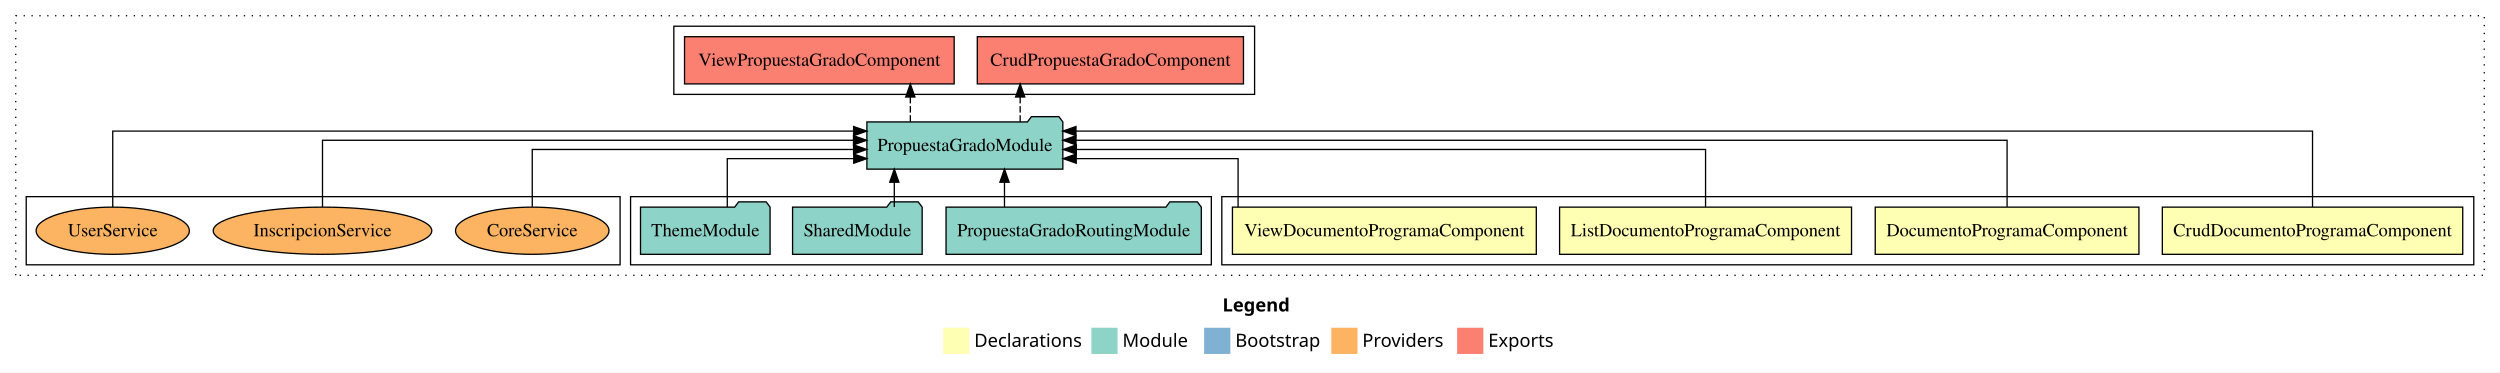
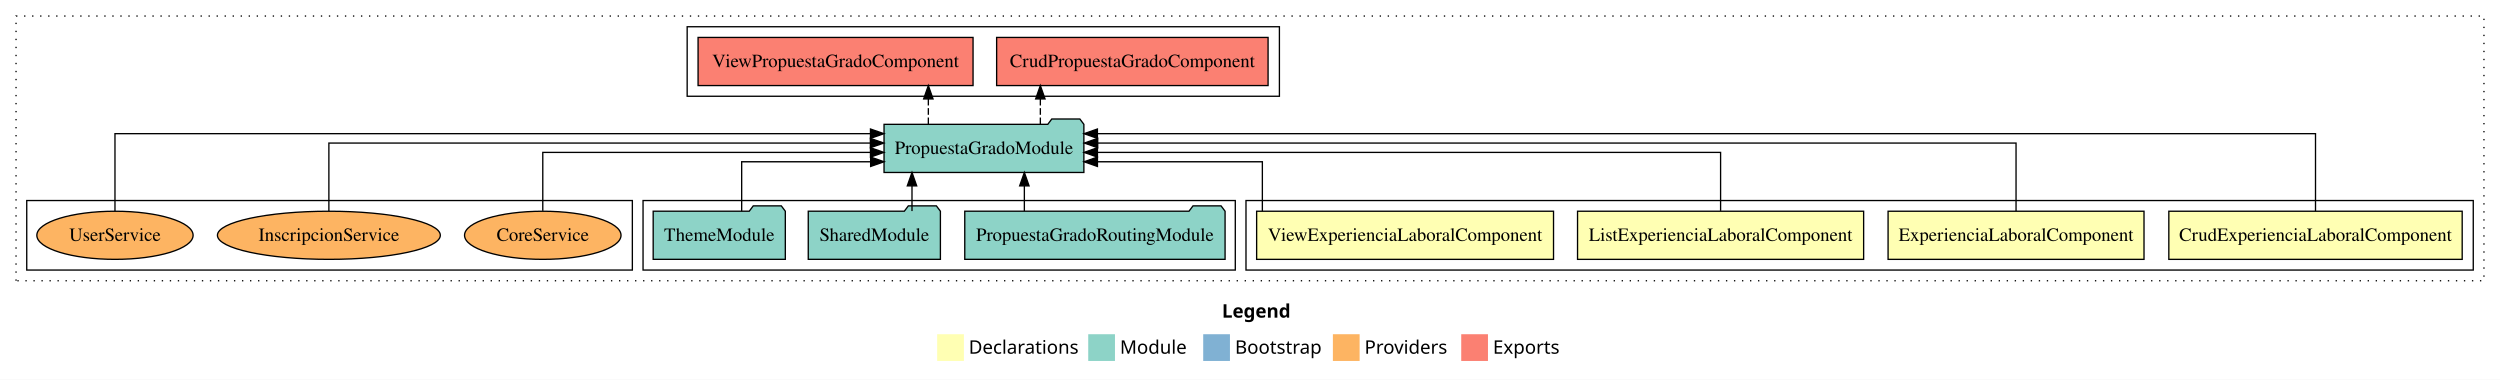
- <svg xmlns="http://www.w3.org/2000/svg" width="1907pt" height="284pt" viewBox="0.00 0.00 1907.00 284.00">
+ <svg xmlns="http://www.w3.org/2000/svg" width="1870pt" height="284pt" viewBox="0.00 0.00 1870.00 284.00">
  <g id="graph0" class="graph" transform="scale(1 1) rotate(0) translate(4 280)">
-     <polygon fill="#ffffff" stroke="transparent" points="-4,4 -4,-280 1903,-280 1903,4 -4,4" />
-     <text text-anchor="start" x="928.509" y="-42.4" font-family="sans-serif" font-weight="bold" font-size="14.00" fill="#000000">Legend</text>
-     <polygon fill="#ffffb3" stroke="transparent" points="715.5,-10 715.5,-30 735.5,-30 735.5,-10 715.5,-10" />
-     <text text-anchor="start" x="739.129" y="-15.4" font-family="sans-serif" font-size="14.00" fill="#000000">  Declarations</text>
-     <polygon fill="#8dd3c7" stroke="transparent" points="828.5,-10 828.5,-30 848.5,-30 848.5,-10 828.5,-10" />
-     <text text-anchor="start" x="852.225" y="-15.4" font-family="sans-serif" font-size="14.00" fill="#000000">  Module</text>
-     <polygon fill="#80b1d3" stroke="transparent" points="914.5,-10 914.5,-30 934.5,-30 934.5,-10 914.5,-10" />
-     <text text-anchor="start" x="938.281" y="-15.4" font-family="sans-serif" font-size="14.00" fill="#000000">  Bootstrap</text>
-     <polygon fill="#fdb462" stroke="transparent" points="1011.5,-10 1011.5,-30 1031.5,-30 1031.5,-10 1011.5,-10" />
-     <text text-anchor="start" x="1035.173" y="-15.4" font-family="sans-serif" font-size="14.00" fill="#000000">  Providers</text>
-     <polygon fill="#fb8072" stroke="transparent" points="1107.5,-10 1107.5,-30 1127.5,-30 1127.5,-10 1107.5,-10" />
-     <text text-anchor="start" x="1131.226" y="-15.4" font-family="sans-serif" font-size="14.00" fill="#000000">  Exports</text>
+     <polygon fill="#ffffff" stroke="transparent" points="-4,4 -4,-280 1866,-280 1866,4 -4,4" />
+     <text text-anchor="start" x="910.009" y="-42.4" font-family="sans-serif" font-weight="bold" font-size="14.00" fill="#000000">Legend</text>
+     <polygon fill="#ffffb3" stroke="transparent" points="697,-10 697,-30 717,-30 717,-10 697,-10" />
+     <text text-anchor="start" x="720.629" y="-15.4" font-family="sans-serif" font-size="14.00" fill="#000000">  Declarations</text>
+     <polygon fill="#8dd3c7" stroke="transparent" points="810,-10 810,-30 830,-30 830,-10 810,-10" />
+     <text text-anchor="start" x="833.725" y="-15.4" font-family="sans-serif" font-size="14.00" fill="#000000">  Module</text>
+     <polygon fill="#80b1d3" stroke="transparent" points="896,-10 896,-30 916,-30 916,-10 896,-10" />
+     <text text-anchor="start" x="919.781" y="-15.4" font-family="sans-serif" font-size="14.00" fill="#000000">  Bootstrap</text>
+     <polygon fill="#fdb462" stroke="transparent" points="993,-10 993,-30 1013,-30 1013,-10 993,-10" />
+     <text text-anchor="start" x="1016.673" y="-15.4" font-family="sans-serif" font-size="14.00" fill="#000000">  Providers</text>
+     <polygon fill="#fb8072" stroke="transparent" points="1089,-10 1089,-30 1109,-30 1109,-10 1089,-10" />
+     <text text-anchor="start" x="1112.726" y="-15.4" font-family="sans-serif" font-size="14.00" fill="#000000">  Exports</text>
    <g id="clust1" class="cluster">
-       <polygon fill="none" stroke="#000000" stroke-dasharray="1,5" points="8,-70 8,-268 1891,-268 1891,-70 8,-70" />
+       <polygon fill="none" stroke="#000000" stroke-dasharray="1,5" points="8,-70 8,-268 1854,-268 1854,-70 8,-70" />
    </g>
    <g id="clust2" class="cluster">
-       <polygon fill="none" stroke="#000000" points="928,-78 928,-130 1883,-130 1883,-78 928,-78" />
+       <polygon fill="none" stroke="#000000" points="928,-78 928,-130 1846,-130 1846,-78 928,-78" />
    </g>
    <g id="clust7" class="cluster">
      <polygon fill="none" stroke="#000000" points="477,-78 477,-130 920,-130 920,-78 477,-78" />
    </g>
    <g id="clust8" class="cluster">
      <polygon fill="none" stroke="#000000" points="510,-208 510,-260 953,-260 953,-208 510,-208" />
    </g>
    <g id="clust10" class="cluster">
      <polygon fill="none" stroke="#000000" points="16,-78 16,-130 469,-130 469,-78 16,-78" />
    </g>
    <g id="node1" class="node">
-       <polygon fill="#ffffb3" stroke="#000000" points="1874.57,-122 1645.43,-122 1645.43,-86 1874.57,-86 1874.57,-122" />
-       <text text-anchor="middle" x="1760" y="-99.8" font-family="Times,serif" font-size="14.00" fill="#000000">CrudDocumentoProgramaComponent</text>
+       <polygon fill="#ffffb3" stroke="#000000" points="1837.716,-122 1618.284,-122 1618.284,-86 1837.716,-86 1837.716,-122" />
+       <text text-anchor="middle" x="1728" y="-99.8" font-family="Times,serif" font-size="14.00" fill="#000000">CrudExperienciaLaboralComponent</text>
    </g>
    <g id="node5" class="node">
      <polygon fill="#8dd3c7" stroke="#000000" points="806.739,-187 803.739,-191 782.739,-191 779.739,-187 657.261,-187 657.261,-151 806.739,-151 806.739,-187" />
      <text text-anchor="middle" x="732" y="-164.8" font-family="Times,serif" font-size="14.00" fill="#000000">PropuestaGradoModule</text>
    </g>
    <g id="edge1" class="edge">
-       <path fill="none" stroke="#000000" d="M1760,-122.011C1760,-144.485 1760,-180 1760,-180 1760,-180 816.759,-180 816.759,-180" />
-       <polygon fill="#000000" stroke="#000000" points="816.759,-176.5 806.759,-180 816.759,-183.5 816.759,-176.5" />
+       <path fill="none" stroke="#000000" d="M1728,-122.011C1728,-144.485 1728,-180 1728,-180 1728,-180 816.862,-180 816.862,-180" />
+       <polygon fill="#000000" stroke="#000000" points="816.862,-176.5 806.862,-180 816.862,-183.5 816.862,-176.5" />
    </g>
    <g id="node2" class="node">
-       <polygon fill="#ffffb3" stroke="#000000" points="1627.573,-122 1426.427,-122 1426.427,-86 1627.573,-86 1627.573,-122" />
-       <text text-anchor="middle" x="1527" y="-99.8" font-family="Times,serif" font-size="14.00" fill="#000000">DocumentoProgramaComponent</text>
+       <polygon fill="#ffffb3" stroke="#000000" points="1599.718,-122 1408.282,-122 1408.282,-86 1599.718,-86 1599.718,-122" />
+       <text text-anchor="middle" x="1504" y="-99.8" font-family="Times,serif" font-size="14.00" fill="#000000">ExperienciaLaboralComponent</text>
    </g>
    <g id="edge2" class="edge">
-       <path fill="none" stroke="#000000" d="M1527,-122.129C1527,-142.572 1527,-173 1527,-173 1527,-173 816.792,-173 816.792,-173" />
-       <polygon fill="#000000" stroke="#000000" points="816.792,-169.5 806.792,-173 816.792,-176.5 816.792,-169.5" />
+       <path fill="none" stroke="#000000" d="M1504,-122.129C1504,-142.572 1504,-173 1504,-173 1504,-173 817.076,-173 817.076,-173" />
+       <polygon fill="#000000" stroke="#000000" points="817.076,-169.5 807.076,-173 817.076,-176.5 817.076,-169.5" />
    </g>
    <g id="node3" class="node">
-       <polygon fill="#ffffb3" stroke="#000000" points="1408.351,-122 1185.649,-122 1185.649,-86 1408.351,-86 1408.351,-122" />
-       <text text-anchor="middle" x="1297" y="-99.8" font-family="Times,serif" font-size="14.00" fill="#000000">ListDocumentoProgramaComponent</text>
+       <polygon fill="#ffffb3" stroke="#000000" points="1389.997,-122 1176.003,-122 1176.003,-86 1389.997,-86 1389.997,-122" />
+       <text text-anchor="middle" x="1283" y="-99.8" font-family="Times,serif" font-size="14.00" fill="#000000">ListExperienciaLaboralComponent</text>
    </g>
    <g id="edge3" class="edge">
-       <path fill="none" stroke="#000000" d="M1297,-122.267C1297,-140.555 1297,-166 1297,-166 1297,-166 817.028,-166 817.028,-166" />
-       <polygon fill="#000000" stroke="#000000" points="817.028,-162.5 807.028,-166 817.028,-169.5 817.028,-162.5" />
+       <path fill="none" stroke="#000000" d="M1283,-122.267C1283,-140.555 1283,-166 1283,-166 1283,-166 816.884,-166 816.884,-166" />
+       <polygon fill="#000000" stroke="#000000" points="816.884,-162.5 806.884,-166 816.884,-169.5 816.884,-162.5" />
    </g>
    <g id="node4" class="node">
-       <polygon fill="#ffffb3" stroke="#000000" points="1167.892,-122 936.108,-122 936.108,-86 1167.892,-86 1167.892,-122" />
-       <text text-anchor="middle" x="1052" y="-99.8" font-family="Times,serif" font-size="14.00" fill="#000000">ViewDocumentoProgramaComponent</text>
+       <polygon fill="#ffffb3" stroke="#000000" points="1158.037,-122 935.963,-122 935.963,-86 1158.037,-86 1158.037,-122" />
+       <text text-anchor="middle" x="1047" y="-99.8" font-family="Times,serif" font-size="14.00" fill="#000000">ViewExperienciaLaboralComponent</text>
    </g>
    <g id="edge4" class="edge">
-       <path fill="none" stroke="#000000" d="M940.407,-122.009C940.407,-138.049 940.407,-159 940.407,-159 940.407,-159 816.945,-159 816.945,-159" />
-       <polygon fill="#000000" stroke="#000000" points="816.945,-155.5 806.945,-159 816.945,-162.5 816.945,-155.5" />
+       <path fill="none" stroke="#000000" d="M940.246,-122.009C940.246,-138.049 940.246,-159 940.246,-159 940.246,-159 816.887,-159 816.887,-159" />
+       <polygon fill="#000000" stroke="#000000" points="816.887,-155.5 806.887,-159 816.887,-162.5 816.887,-155.5" />
    </g>
    <g id="node9" class="node">
      <polygon fill="#fb8072" stroke="#000000" points="944.519,-252 741.481,-252 741.481,-216 944.519,-216 944.519,-252" />
      <text text-anchor="middle" x="843" y="-229.8" font-family="Times,serif" font-size="14.00" fill="#000000">CrudPropuestaGradoComponent </text>
    </g>
    <g id="edge8" class="edge">
      <path fill="none" stroke="#000000" stroke-dasharray="5,2" d="M774.18,-187.106C774.18,-187.106 774.18,-205.991 774.18,-205.991" />
      <polygon fill="#000000" stroke="#000000" points="770.68,-205.991 774.18,-215.991 777.68,-205.991 770.68,-205.991" />
    </g>
    <g id="node10" class="node">
      <polygon fill="#fb8072" stroke="#000000" points="723.841,-252 518.159,-252 518.159,-216 723.841,-216 723.841,-252" />
      <text text-anchor="middle" x="621" y="-229.8" font-family="Times,serif" font-size="14.00" fill="#000000">ViewPropuestaGradoComponent </text>
    </g>
    <g id="edge9" class="edge">
      <path fill="none" stroke="#000000" stroke-dasharray="5,2" d="M690.4,-187.106C690.4,-187.106 690.4,-205.991 690.4,-205.991" />
      <polygon fill="#000000" stroke="#000000" points="686.9,-205.991 690.4,-215.991 693.9,-205.991 686.9,-205.991" />
    </g>
    <g id="node6" class="node">
      <polygon fill="#8dd3c7" stroke="#000000" points="912.357,-122 909.357,-126 888.357,-126 885.357,-122 717.643,-122 717.643,-86 912.357,-86 912.357,-122" />
      <text text-anchor="middle" x="815" y="-99.8" font-family="Times,serif" font-size="14.00" fill="#000000">PropuestaGradoRoutingModule</text>
    </g>
    <g id="edge5" class="edge">
      <path fill="none" stroke="#000000" d="M762.221,-122.106C762.221,-122.106 762.221,-140.991 762.221,-140.991" />
      <polygon fill="#000000" stroke="#000000" points="758.721,-140.991 762.221,-150.991 765.721,-140.991 758.721,-140.991" />
    </g>
    <g id="node7" class="node">
      <polygon fill="#8dd3c7" stroke="#000000" points="699.423,-122 696.423,-126 675.423,-126 672.423,-122 600.577,-122 600.577,-86 699.423,-86 699.423,-122" />
      <text text-anchor="middle" x="650" y="-99.8" font-family="Times,serif" font-size="14.00" fill="#000000">SharedModule</text>
    </g>
    <g id="edge6" class="edge">
      <path fill="none" stroke="#000000" d="M678.171,-122.106C678.171,-122.106 678.171,-140.991 678.171,-140.991" />
      <polygon fill="#000000" stroke="#000000" points="674.671,-140.991 678.171,-150.991 681.671,-140.991 674.671,-140.991" />
    </g>
    <g id="node8" class="node">
      <polygon fill="#8dd3c7" stroke="#000000" points="583.423,-122 580.423,-126 559.423,-126 556.423,-122 484.577,-122 484.577,-86 583.423,-86 583.423,-122" />
      <text text-anchor="middle" x="534" y="-99.8" font-family="Times,serif" font-size="14.00" fill="#000000">ThemeModule</text>
    </g>
    <g id="edge7" class="edge">
      <path fill="none" stroke="#000000" d="M550.77,-122.009C550.77,-138.049 550.77,-159 550.77,-159 550.77,-159 647.241,-159 647.241,-159" />
      <polygon fill="#000000" stroke="#000000" points="647.241,-162.5 657.241,-159 647.241,-155.5 647.241,-162.5" />
    </g>
    <g id="node11" class="node">
      <ellipse fill="#fdb462" stroke="#000000" cx="402" cy="-104" rx="58.525" ry="18" />
      <text text-anchor="middle" x="402" y="-99.8" font-family="Times,serif" font-size="14.00" fill="#000000">CoreService</text>
    </g>
    <g id="edge10" class="edge">
      <path fill="none" stroke="#000000" d="M402,-122.267C402,-140.555 402,-166 402,-166 402,-166 647.118,-166 647.118,-166" />
      <polygon fill="#000000" stroke="#000000" points="647.118,-169.5 657.118,-166 647.118,-162.5 647.118,-169.5" />
    </g>
    <g id="node12" class="node">
      <ellipse fill="#fdb462" stroke="#000000" cx="242" cy="-104" rx="83.364" ry="18" />
      <text text-anchor="middle" x="242" y="-99.8" font-family="Times,serif" font-size="14.00" fill="#000000">InscripcionService</text>
    </g>
    <g id="edge11" class="edge">
      <path fill="none" stroke="#000000" d="M242,-122.129C242,-142.572 242,-173 242,-173 242,-173 647.046,-173 647.046,-173" />
      <polygon fill="#000000" stroke="#000000" points="647.046,-176.5 657.046,-173 647.046,-169.5 647.046,-176.5" />
    </g>
    <g id="node13" class="node">
      <ellipse fill="#fdb462" stroke="#000000" cx="82" cy="-104" rx="58.441" ry="18" />
      <text text-anchor="middle" x="82" y="-99.8" font-family="Times,serif" font-size="14.00" fill="#000000">UserService</text>
    </g>
    <g id="edge12" class="edge">
      <path fill="none" stroke="#000000" d="M82,-122.011C82,-144.485 82,-180 82,-180 82,-180 647.12,-180 647.12,-180" />
      <polygon fill="#000000" stroke="#000000" points="647.12,-183.5 657.12,-180 647.12,-176.5 647.12,-183.5" />
    </g>
  </g>
</svg>
